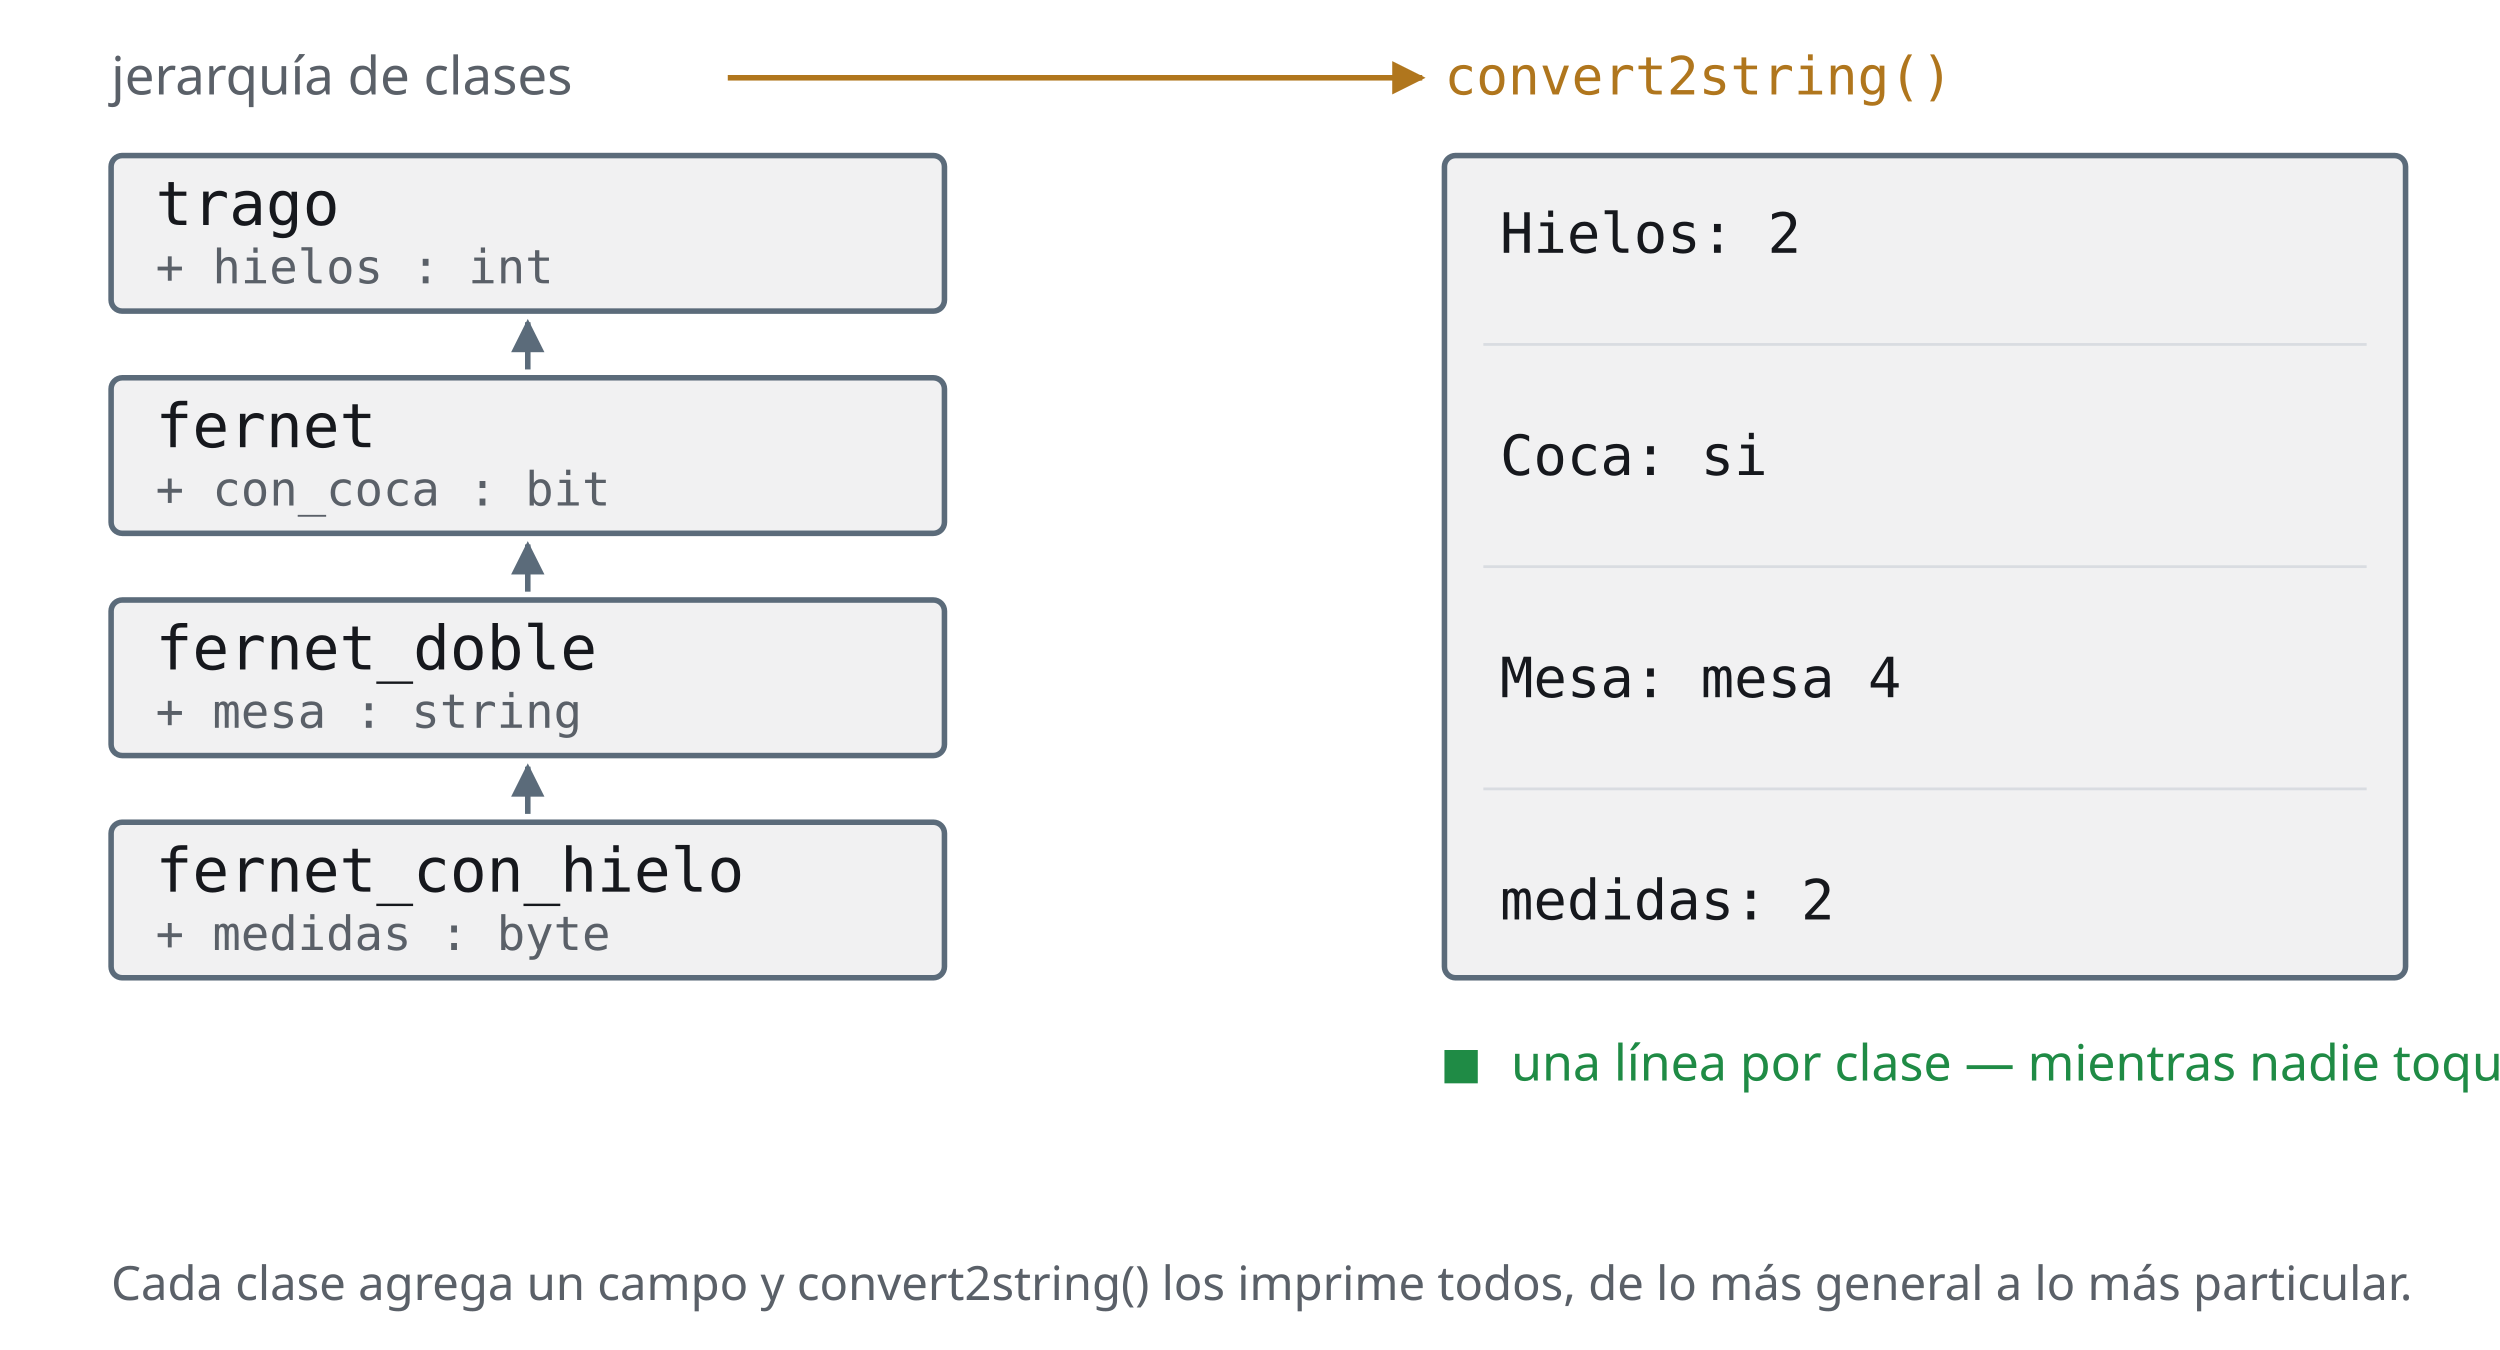
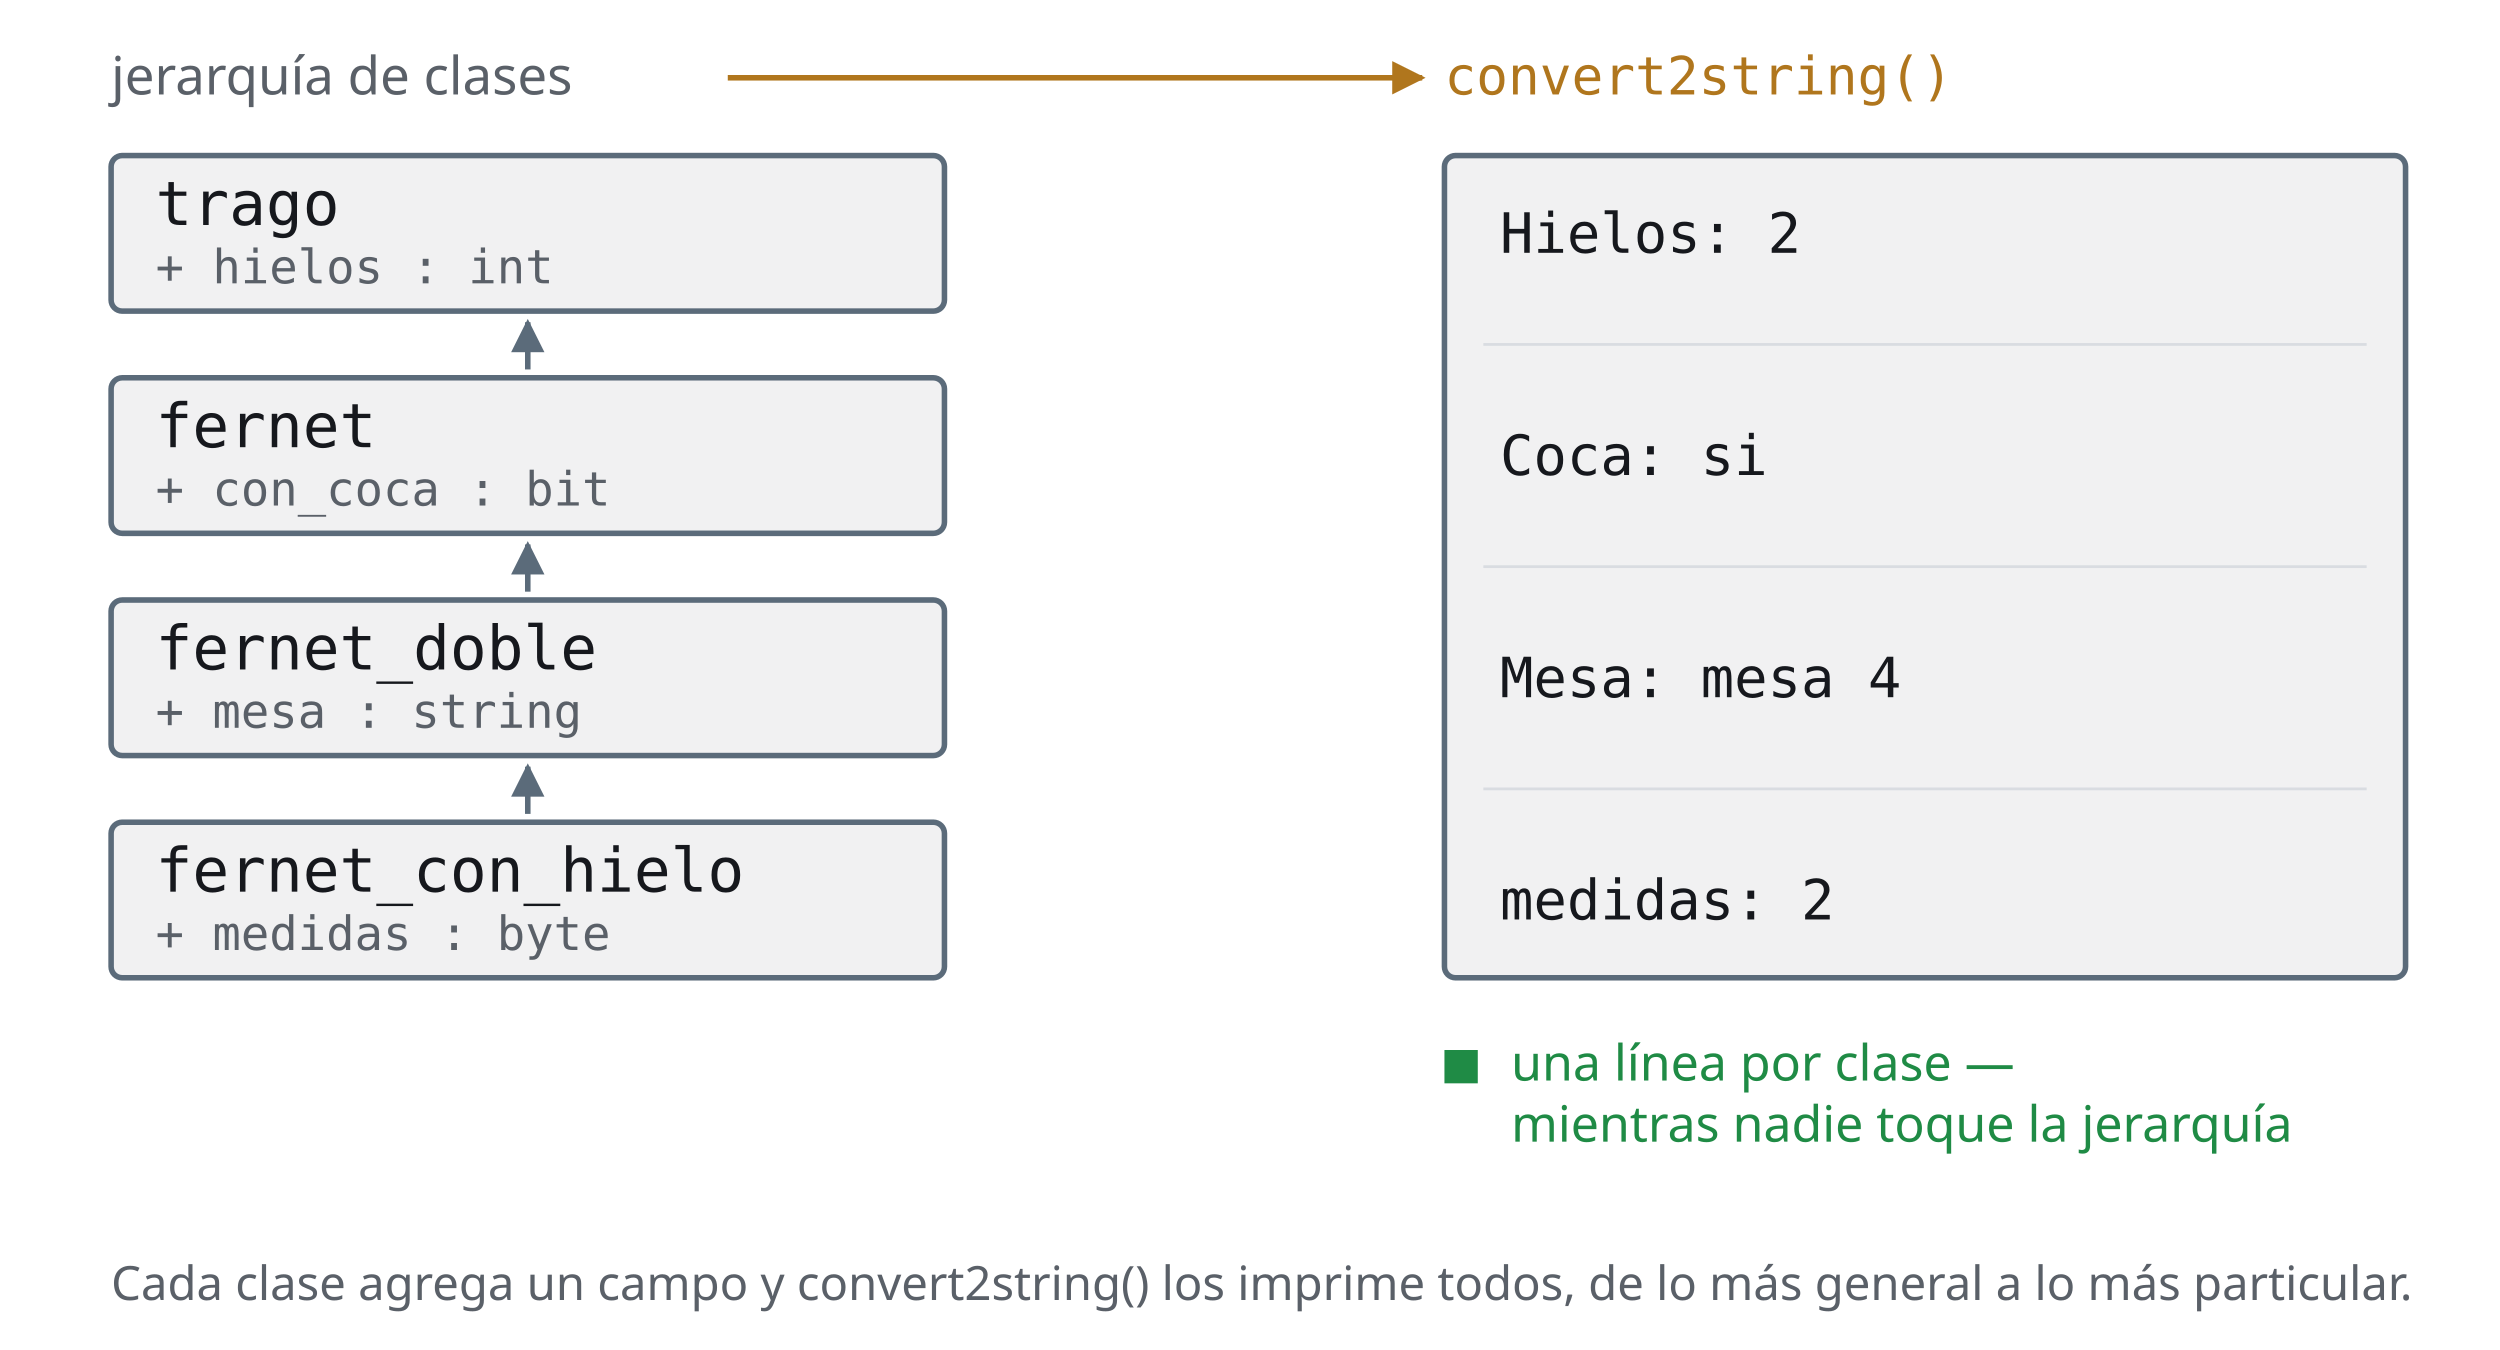
<svg xmlns="http://www.w3.org/2000/svg" viewBox="0 0 900 486" font-family="IBM Plex Sans, system-ui, sans-serif">
  <defs>
    <marker id="a" viewBox="0 0 10 10" refX="9" refY="5" markerWidth="6" markerHeight="6" orient="auto-start-reverse">
      <path d="M0,0 L10,5 L0,10 z" fill="#5b6b7a" />
    </marker>
    <marker id="a-acc" viewBox="0 0 10 10" refX="9" refY="5" markerWidth="6" markerHeight="6" orient="auto-start-reverse">
      <path d="M0,0 L10,5 L0,10 z" fill="#b0761d" />
    </marker>
  </defs>
  <text x="40" y="34" fill="#5a6068" font-size="19">jerarquía de clases</text>
  <path d="M262,28 H512" fill="none" stroke="#b0761d" stroke-width="2" marker-end="url(#a-acc)" />
  <text x="520" y="34" fill="#b0761d" font-size="19" font-family="IBM Plex Mono, ui-monospace, monospace">convert2string()</text>
  <rect x="520" y="56" width="346" height="296" rx="4" fill="#16181d" opacity="0.06" />
  <rect x="520" y="56" width="346" height="296" rx="4" fill="none" stroke="#5b6b7a" stroke-width="2" />
  <path d="M534,124 H852" stroke="#d9dce1" stroke-width="1" />
  <path d="M534,204 H852" stroke="#d9dce1" stroke-width="1" />
  <path d="M534,284 H852" stroke="#d9dce1" stroke-width="1" />
  <text x="540" y="91" fill="#16181d" font-size="20" font-family="IBM Plex Mono, ui-monospace, monospace">Hielos: 2</text>
  <text x="540" y="171" fill="#16181d" font-size="20" font-family="IBM Plex Mono, ui-monospace, monospace">Coca: si</text>
  <text x="540" y="251" fill="#16181d" font-size="20" font-family="IBM Plex Mono, ui-monospace, monospace">Mesa: mesa 4</text>
  <text x="540" y="331" fill="#16181d" font-size="20" font-family="IBM Plex Mono, ui-monospace, monospace">medidas: 2</text>
  <rect x="40" y="56" width="300" height="56" rx="4" fill="#16181d" opacity="0.06" />
  <rect x="40" y="56" width="300" height="56" rx="4" fill="none" stroke="#5b6b7a" stroke-width="2" />
  <text x="56" y="81" fill="#16181d" font-size="22" font-family="IBM Plex Mono, ui-monospace, monospace">trago</text>
  <text x="56" y="102" fill="#5a6068" font-size="17" font-family="IBM Plex Mono, ui-monospace, monospace">+ hielos : int</text>
  <rect x="40" y="136" width="300" height="56" rx="4" fill="#16181d" opacity="0.06" />
  <rect x="40" y="136" width="300" height="56" rx="4" fill="none" stroke="#5b6b7a" stroke-width="2" />
  <text x="56" y="161" fill="#16181d" font-size="22" font-family="IBM Plex Mono, ui-monospace, monospace">fernet</text>
  <text x="56" y="182" fill="#5a6068" font-size="17" font-family="IBM Plex Mono, ui-monospace, monospace">+ con_coca : bit</text>
  <path d="M190,133 V116" fill="none" stroke="#5b6b7a" stroke-width="2" marker-end="url(#a)" />
  <rect x="40" y="216" width="300" height="56" rx="4" fill="#16181d" opacity="0.06" />
  <rect x="40" y="216" width="300" height="56" rx="4" fill="none" stroke="#5b6b7a" stroke-width="2" />
  <text x="56" y="241" fill="#16181d" font-size="22" font-family="IBM Plex Mono, ui-monospace, monospace">fernet_doble</text>
  <text x="56" y="262" fill="#5a6068" font-size="17" font-family="IBM Plex Mono, ui-monospace, monospace">+ mesa : string</text>
  <path d="M190,213 V196" fill="none" stroke="#5b6b7a" stroke-width="2" marker-end="url(#a)" />
  <rect x="40" y="296" width="300" height="56" rx="4" fill="#16181d" opacity="0.06" />
  <rect x="40" y="296" width="300" height="56" rx="4" fill="none" stroke="#5b6b7a" stroke-width="2" />
  <text x="56" y="321" fill="#16181d" font-size="22" font-family="IBM Plex Mono, ui-monospace, monospace">fernet_con_hielo</text>
  <text x="56" y="342" fill="#5a6068" font-size="17" font-family="IBM Plex Mono, ui-monospace, monospace">+ medidas : byte</text>
  <path d="M190,293 V276" fill="none" stroke="#5b6b7a" stroke-width="2" marker-end="url(#a)" />
  <rect x="520" y="378" width="12" height="12" fill="#1f8b45" />
-   <text x="544" y="389" fill="#1f8b45" font-size="18">una línea por clase — mientras nadie toque la jerarquía</text>
+   <text x="544" y="389" fill="#1f8b45" font-size="18">una línea por clase —</text>
+   <text x="544" y="411" fill="#1f8b45" font-size="18">mientras nadie toque la jerarquía</text>
  <text x="40" y="468" fill="#5a6068" font-size="17">Cada clase agrega un campo y convert2string() los imprime todos, de lo más general a lo más particular.</text>
</svg>
